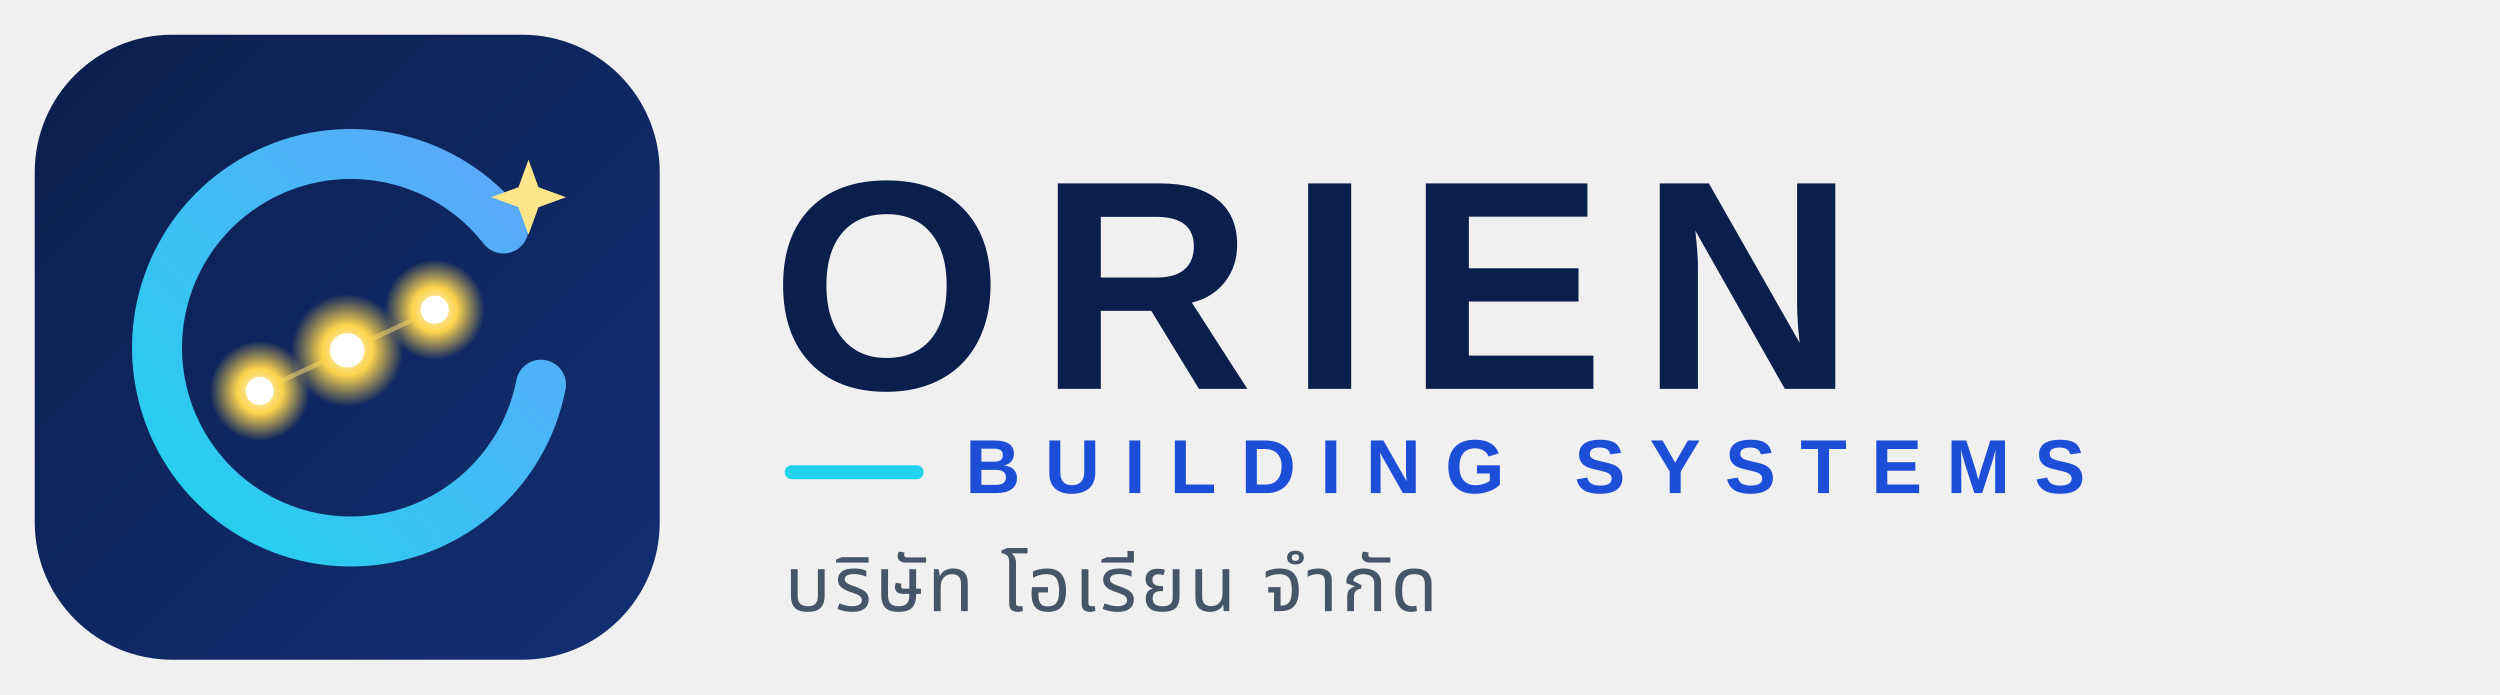
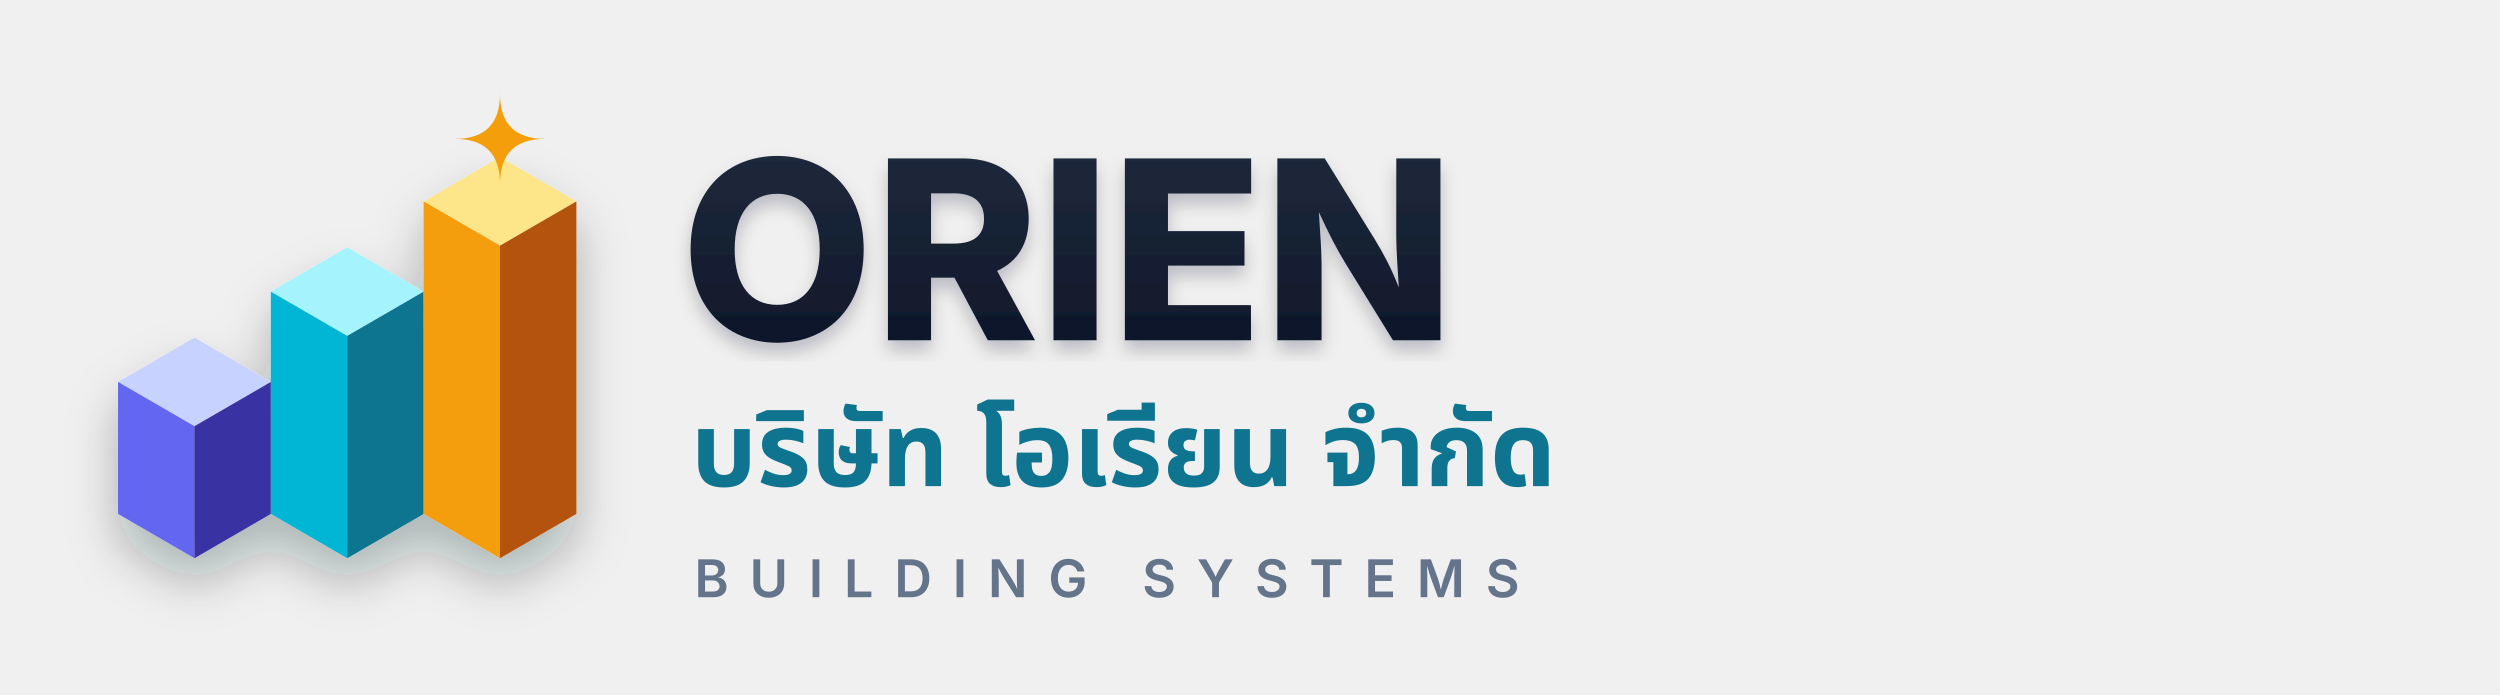
<svg xmlns="http://www.w3.org/2000/svg" viewBox="0 0 720 200" width="720" height="200">
  <defs>
-     <linearGradient id="bg" x1="0" y1="0" x2="1" y2="1">
-       <stop offset="0" stop-color="#0b1f4d" />
-       <stop offset="1" stop-color="#132f74" />
+     <filter id="z13S" x="-30%" y="-30%" width="160%" height="170%">
+       <feDropShadow dx="0" dy="8" stdDeviation="7" flood-color="#0f172a" flood-opacity=".28" />
+     </filter>
+     <filter id="z13T">
+       <feDropShadow dx="0" dy="3" stdDeviation="2.5" flood-color="#0f172a" flood-opacity="0.22" />
+     </filter>
+     <linearGradient id="z13W" x1="0" y1="0" x2="0" y2="1">
+       <stop offset="0" stop-color="#1e293b" />
+       <stop offset="1" stop-color="#0f172a" />
    </linearGradient>
-     <linearGradient id="ring" x1="0" y1="1" x2="1" y2="0">
-       <stop offset="0" stop-color="#22d3ee" />
-       <stop offset="1" stop-color="#60a5fa" />
-     </linearGradient>
-     <radialGradient id="glow">
-       <stop offset="0" stop-color="#fff7d6" />
-       <stop offset=".45" stop-color="#fcd34d" />
-       <stop offset="1" stop-color="#fcd34d" stop-opacity="0" />
-     </radialGradient>
  </defs>
-   <g transform="translate(10 10) scale(0.9)">
-     <rect width="200" height="200" rx="44" fill="url(#bg)" />
-     <path d="M150 62A62 62 0 1 0 162 112" fill="none" stroke="url(#ring)" stroke-width="16" stroke-linecap="round" />
-     <line x1="72" y1="114" x2="128" y2="88" stroke="#fde68a" stroke-width="1.5" opacity=".5" />
-     <circle cx="72" cy="114" r="16" fill="url(#glow)" />
-     <circle cx="72" cy="114" r="4.5" fill="#fff" />
-     <circle cx="100" cy="101" r="18" fill="url(#glow)" />
-     <circle cx="100" cy="101" r="5.5" fill="#fff" />
-     <circle cx="128" cy="88" r="16" fill="url(#glow)" />
-     <circle cx="128" cy="88" r="4.5" fill="#fff" />
-     <path d="M158 40l3.2 8.8 8.8 3.2-8.8 3.2-3.2 8.8-3.2-8.8-8.8-3.2 8.8-3.2z" fill="#fde68a" />
+   <g filter="url(#z13S)">
+     <path d="M56 97.24 L78 110 L56 122.76 L34 110Z" fill="#c7d2fe" />
+     <path d="M34 110 L56 122.76 L56 160.76 L34 148Z" fill="#6366f1" />
+     <path d="M78 110 L56 122.76 L56 160.76 L78 148Z" fill="#3730a3" />
+     <path d="M100 71.24 L122 84 L100 96.76 L78 84Z" fill="#a5f3fc" />
+     <path d="M78 84 L100 96.76 L100 160.76 L78 148Z" fill="#06b6d4" />
+     <path d="M122 84 L100 96.76 L100 160.76 L122 148Z" fill="#0e7490" />
+     <path d="M144 45.24 L166 58 L144 70.76 L122 58Z" fill="#fde68a" />
+     <path d="M122 58 L144 70.76 L144 160.76 L122 148Z" fill="#f59e0b" />
+     <path d="M166 58 L144 70.76 L144 160.76 L166 148Z" fill="#b45309" />
  </g>
-   <text x="222" y="112" font-family="'Montserrat','Poppins','Segoe UI',Arial,sans-serif" font-size="86" font-weight="800" fill="#0b1f4d" letter-spacing="10">ORIEN</text>
-   <rect x="226" y="134" width="40" height="4" rx="2" fill="#22d3ee" />
-   <text x="278" y="142" font-family="'Montserrat','Poppins','Segoe UI',Arial,sans-serif" font-size="22" font-weight="600" fill="#1d4ed8" letter-spacing="7">BUILDING SYSTEMS</text>
-   <text x="226" y="176" font-family="'Noto Sans Thai','Sarabun',sans-serif" font-size="22" fill="#475569" letter-spacing="1">บริษัท โอเรียน จำกัด</text>
+   <path d="M144 27 Q144 40 157 40 Q144 40 144 53 Q144 40 131 40 Q144 40 144 27Z" fill="#f59e0b" />
+   <text x="196" y="98" font-family="Inter,'Inter Display',Arial,sans-serif" font-size="72" font-weight="800" fill="url(#z13W)" filter="url(#z13T)">ORIEN</text>
+   <text x="199" y="140" font-family="'Noto Sans Thai',Loma,Sarabun,sans-serif" font-size="30" font-weight="700" fill="#0e7490">บริษัท โอเรียน จำกัด</text>
+   <text x="200" y="172" font-family="Inter,'Inter Display',Arial,sans-serif" font-size="15" font-weight="600" fill="#64748b" letter-spacing="6">BUILDING SYSTEMS</text>
</svg>
